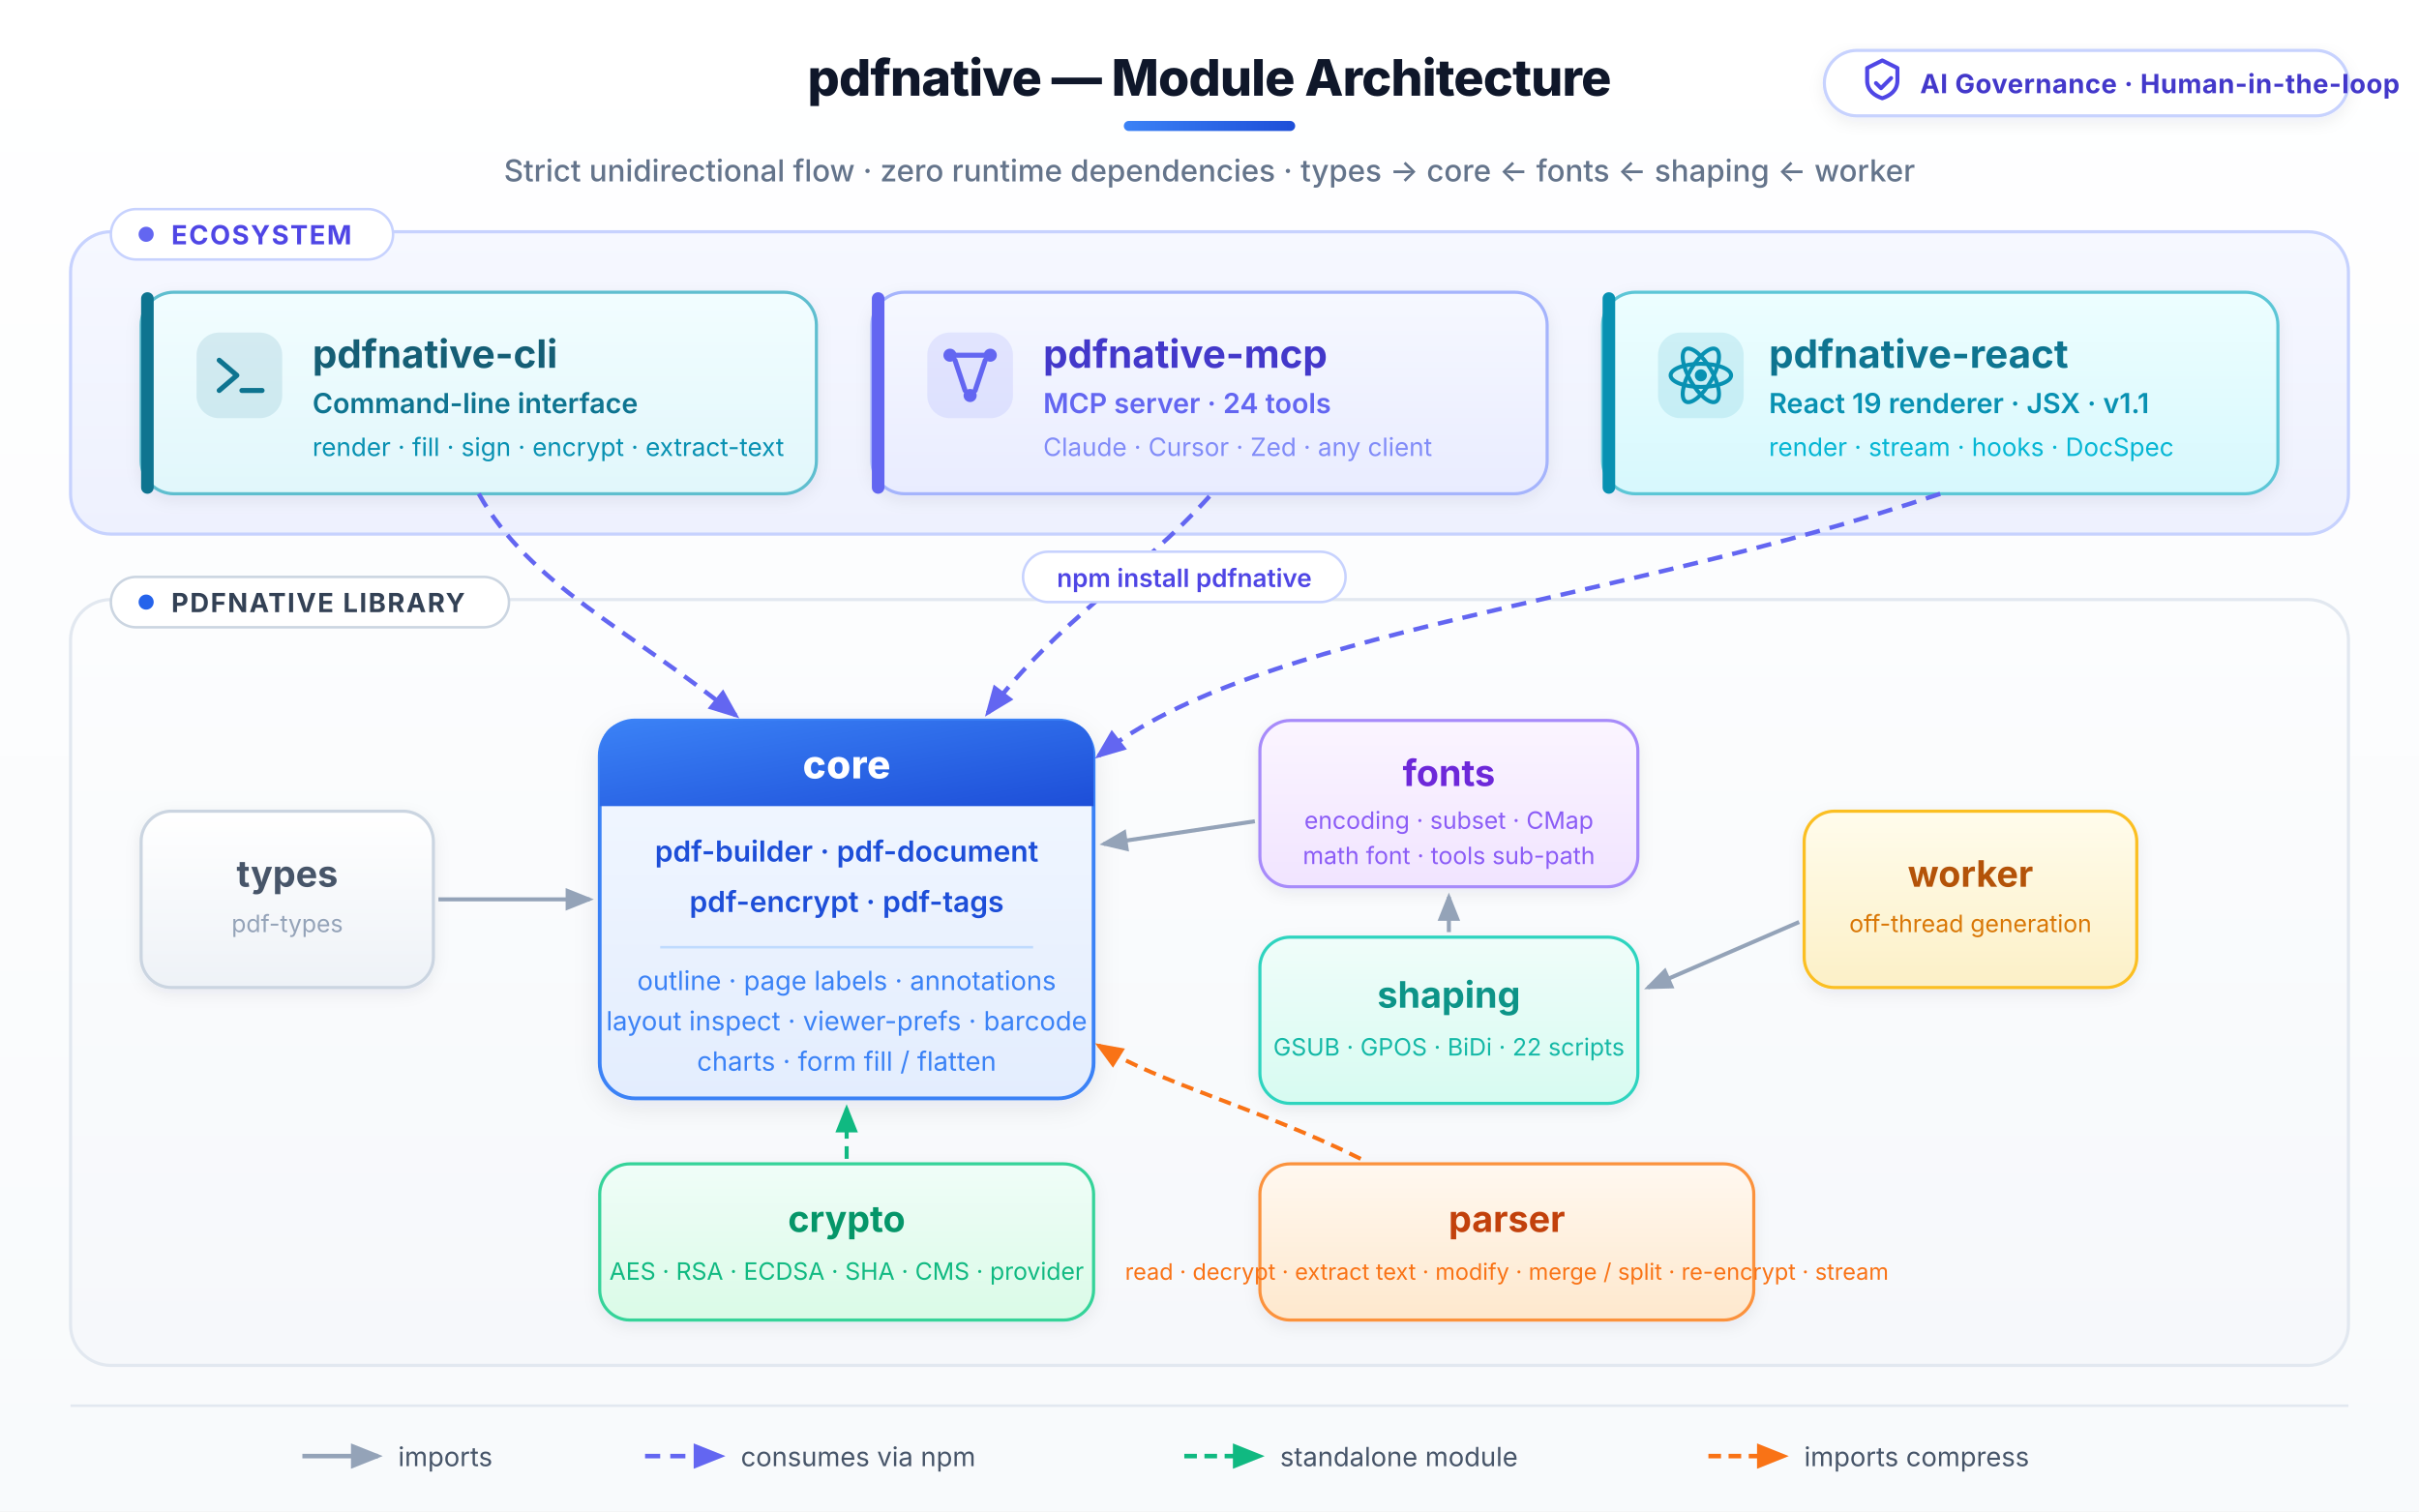
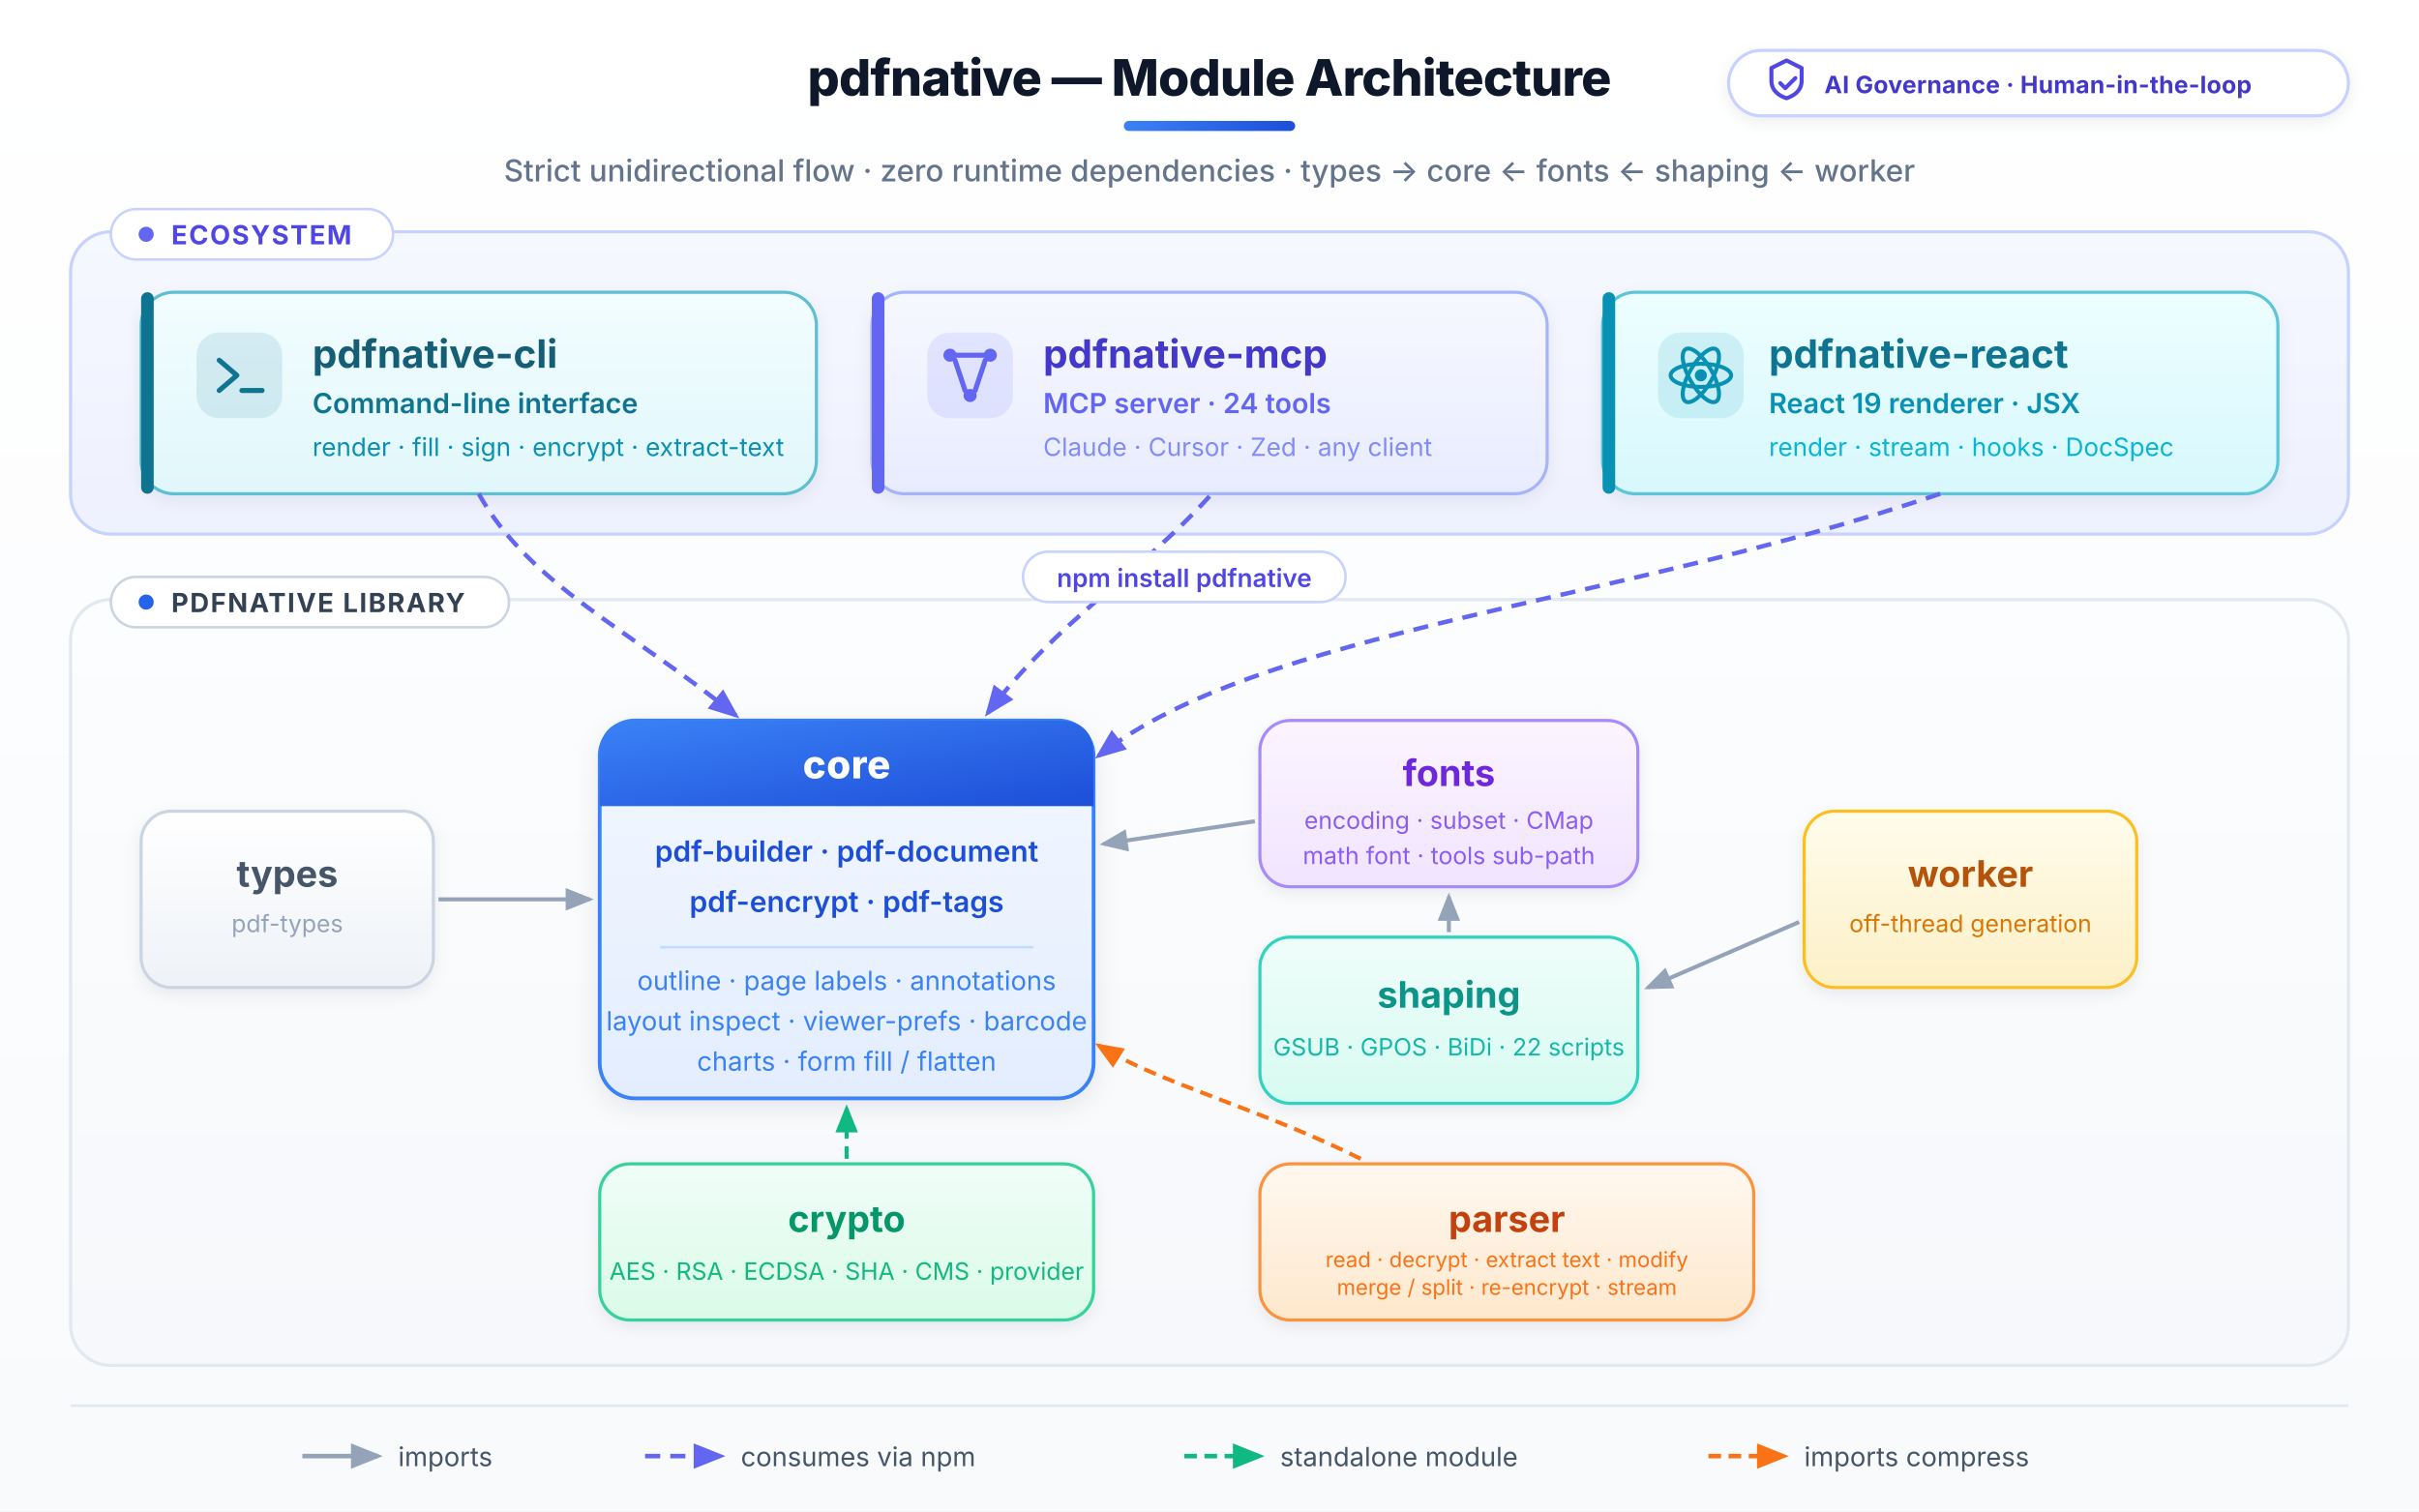
<svg xmlns="http://www.w3.org/2000/svg" viewBox="0 0 960 600" role="img" aria-labelledby="arch-title arch-desc" font-family="Inter,-apple-system,BlinkMacSystemFont,'Segoe UI',Roboto,'Helvetica Neue',Arial,sans-serif">
  <defs>
    <marker id="ah-import" viewBox="0 0 10 8" refX="8.5" refY="4" markerWidth="7" markerHeight="6" orient="auto-start-reverse">
      <path d="M0 0 L10 4 L0 8 Z" fill="#94A3B8" />
    </marker>
    <marker id="ah-npm" viewBox="0 0 10 8" refX="8.5" refY="4" markerWidth="7" markerHeight="6" orient="auto-start-reverse">
      <path d="M0 0 L10 4 L0 8 Z" fill="#6366F1" />
    </marker>
    <marker id="ah-standalone" viewBox="0 0 10 8" refX="8.5" refY="4" markerWidth="7" markerHeight="6" orient="auto-start-reverse">
      <path d="M0 0 L10 4 L0 8 Z" fill="#10B981" />
    </marker>
    <marker id="ah-compress" viewBox="0 0 10 8" refX="8.5" refY="4" markerWidth="7" markerHeight="6" orient="auto-start-reverse">
      <path d="M0 0 L10 4 L0 8 Z" fill="#F97316" />
    </marker>
    <linearGradient id="g-canvas" x1="0" y1="0" x2="0" y2="1">
      <stop offset="0%" stop-color="#FFFFFF" />
      <stop offset="100%" stop-color="#F8FAFC" />
    </linearGradient>
    <linearGradient id="g-eco" x1="0" y1="0" x2="0" y2="1">
      <stop offset="0%" stop-color="#F6F8FF" />
      <stop offset="100%" stop-color="#EEF1FE" />
    </linearGradient>
    <linearGradient id="g-lib" x1="0" y1="0" x2="0" y2="1">
      <stop offset="0%" stop-color="#FCFDFE" />
      <stop offset="100%" stop-color="#F6F8FB" />
    </linearGradient>
    <linearGradient id="g-cli" x1="0" y1="0" x2="0" y2="1">
      <stop offset="0%" stop-color="#F2FDFF" />
      <stop offset="100%" stop-color="#E1F7FB" />
    </linearGradient>
    <linearGradient id="g-mcp" x1="0" y1="0" x2="0" y2="1">
      <stop offset="0%" stop-color="#F6F8FF" />
      <stop offset="100%" stop-color="#E9ECFF" />
    </linearGradient>
    <linearGradient id="g-react" x1="0" y1="0" x2="0" y2="1">
      <stop offset="0%" stop-color="#EDFEFF" />
      <stop offset="100%" stop-color="#D7F8FD" />
    </linearGradient>
    <linearGradient id="g-core" x1="0" y1="0" x2="0" y2="1">
      <stop offset="0%" stop-color="#F3F8FF" />
      <stop offset="100%" stop-color="#E3EDFE" />
    </linearGradient>
    <linearGradient id="g-core-head" x1="0" y1="0" x2="1" y2="1">
      <stop offset="0%" stop-color="#3B82F6" />
      <stop offset="100%" stop-color="#1D4ED8" />
    </linearGradient>
    <linearGradient id="g-types" x1="0" y1="0" x2="0" y2="1">
      <stop offset="0%" stop-color="#FFFFFF" />
      <stop offset="100%" stop-color="#EEF2F7" />
    </linearGradient>
    <linearGradient id="g-fonts" x1="0" y1="0" x2="0" y2="1">
      <stop offset="0%" stop-color="#FBF5FF" />
      <stop offset="100%" stop-color="#F1E4FF" />
    </linearGradient>
    <linearGradient id="g-shaping" x1="0" y1="0" x2="0" y2="1">
      <stop offset="0%" stop-color="#F0FDFA" />
      <stop offset="100%" stop-color="#D7FBF1" />
    </linearGradient>
    <linearGradient id="g-worker" x1="0" y1="0" x2="0" y2="1">
      <stop offset="0%" stop-color="#FFFCEC" />
      <stop offset="100%" stop-color="#FCF0C7" />
    </linearGradient>
    <linearGradient id="g-crypto" x1="0" y1="0" x2="0" y2="1">
      <stop offset="0%" stop-color="#F0FDF8" />
      <stop offset="100%" stop-color="#DAFBE7" />
    </linearGradient>
    <linearGradient id="g-parser" x1="0" y1="0" x2="0" y2="1">
      <stop offset="0%" stop-color="#FFF8F0" />
      <stop offset="100%" stop-color="#FEE8CD" />
    </linearGradient>
    <linearGradient id="g-accent" x1="0" y1="0" x2="1" y2="0">
      <stop offset="0%" stop-color="#3B82F6" />
      <stop offset="100%" stop-color="#1D4ED8" />
    </linearGradient>
    <filter id="soft" x="-20%" y="-20%" width="140%" height="150%">
      <feDropShadow dx="0" dy="3" stdDeviation="5" flood-color="#1E293B" flood-opacity="0.08" />
    </filter>
    <filter id="soft-sm" x="-20%" y="-20%" width="140%" height="150%">
      <feDropShadow dx="0" dy="2" stdDeviation="3" flood-color="#1E293B" flood-opacity="0.07" />
    </filter>
  </defs>
  <rect x="0" y="0" width="960" height="600" fill="url(#g-canvas)" />
  <text x="480" y="38" text-anchor="middle" font-size="20" font-weight="800" fill="#0F172A" letter-spacing="-0.3">pdfnative — Module Architecture</text>
  <rect x="446" y="48" width="68" height="4" rx="2" fill="url(#g-accent)" />
  <text x="480" y="72" text-anchor="middle" font-size="12" font-weight="500" fill="#64748B">Strict unidirectional flow · zero runtime dependencies · types → core ← fonts ← shaping ← worker</text>
  <g filter="url(#soft-sm)">
-     <rect x="724" y="20" width="208" height="26" rx="13" fill="#FFFFFF" stroke="#C7D2FE" stroke-width="1.25" />
-   </g>
-   <path d="M741 27 l6 -3 l6 3 v5 c0 4 -3 6 -6 7 c-3 -1 -6 -3 -6 -7 Z" fill="none" stroke="#4F46E5" stroke-width="1.6" stroke-linejoin="round" />
-   <path d="M744.5 33 l2 2 l4 -4" fill="none" stroke="#4F46E5" stroke-width="1.6" stroke-linecap="round" stroke-linejoin="round" />
-   <text x="762" y="37" font-size="10.5" font-weight="700" fill="#4338CA" letter-spacing="0.2">AI Governance · Human-in-the-loop</text>
+     <rect x="686" y="20" width="246" height="26" rx="13" fill="#FFFFFF" stroke="#C7D2FE" stroke-width="1.25" />
+   </g>
+   <path d="M703 27 l6 -3 l6 3 v5 c0 4 -3 6 -6 7 c-3 -1 -6 -3 -6 -7 Z" fill="none" stroke="#4F46E5" stroke-width="1.6" stroke-linejoin="round" />
+   <path d="M706.5 33 l2 2 l4 -4" fill="none" stroke="#4F46E5" stroke-width="1.6" stroke-linecap="round" stroke-linejoin="round" />
+   <text x="724" y="37" font-size="9.5" font-weight="700" fill="#4338CA" letter-spacing="0.1">AI Governance · Human-in-the-loop</text>
  <rect x="28" y="92" width="904" height="120" rx="16" fill="url(#g-eco)" stroke="#C7D2FE" stroke-width="1.25" />
  <rect x="44" y="83" width="112" height="20" rx="10" fill="#FFFFFF" stroke="#C7D2FE" stroke-width="1" />
  <circle cx="58" cy="93" r="3" fill="#6366F1" />
  <text x="68" y="97" font-size="10.5" font-weight="700" fill="#4F46E5" letter-spacing="0.6">ECOSYSTEM</text>
  <g filter="url(#soft-sm)">
    <rect x="56" y="116" width="268" height="80" rx="13" fill="url(#g-cli)" stroke="#5EBECF" stroke-width="1.25" />
  </g>
  <rect x="56" y="116" width="5" height="80" rx="2.5" fill="#0E7490" />
  <rect x="78" y="132" width="34" height="34" rx="9" fill="#0E7490" fill-opacity="0.12" />
  <path d="M87 143 l7 6 l-7 6 M96 155 h8" fill="none" stroke="#0E7490" stroke-width="2" stroke-linecap="round" stroke-linejoin="round" />
  <text x="124" y="146" font-size="15.5" font-weight="700" fill="#155E75">pdfnative-cli</text>
  <text x="124" y="164" font-size="11" font-weight="600" fill="#0E7490">Command-line interface</text>
  <text x="124" y="181" font-size="10" fill="#0891B2">render · fill · sign · encrypt · extract-text</text>
  <g filter="url(#soft-sm)">
    <rect x="346" y="116" width="268" height="80" rx="13" fill="url(#g-mcp)" stroke="#A5B4FC" stroke-width="1.25" />
  </g>
  <rect x="346" y="116" width="5" height="80" rx="2.5" fill="#6366F1" />
  <rect x="368" y="132" width="34" height="34" rx="9" fill="#6366F1" fill-opacity="0.12" />
  <g fill="none" stroke="#6366F1" stroke-width="2" stroke-linecap="round">
    <circle cx="377" cy="141" r="2.6" fill="#6366F1" stroke="none" />
    <circle cx="393" cy="141" r="2.6" fill="#6366F1" stroke="none" />
    <circle cx="385" cy="157" r="2.6" fill="#6366F1" stroke="none" />
    <path d="M379 143 l4 12 M391 143 l-4 12 M379 141 h12" />
  </g>
  <text x="414" y="146" font-size="15.5" font-weight="700" fill="#4338CA">pdfnative-mcp</text>
  <text x="414" y="164" font-size="11" font-weight="600" fill="#6366F1">MCP server · 24 tools</text>
  <text x="414" y="181" font-size="10" fill="#818CF8">Claude · Cursor · Zed · any client</text>
  <g filter="url(#soft-sm)">
    <rect x="636" y="116" width="268" height="80" rx="13" fill="url(#g-react)" stroke="#5CC6D6" stroke-width="1.25" />
  </g>
  <rect x="636" y="116" width="5" height="80" rx="2.5" fill="#0891B2" />
  <rect x="658" y="132" width="34" height="34" rx="9" fill="#0891B2" fill-opacity="0.12" />
  <g fill="none" stroke="#0891B2" stroke-width="1.6">
    <circle cx="675" cy="149" r="2.4" fill="#0891B2" stroke="none" />
    <ellipse cx="675" cy="149" rx="12" ry="4.6" />
    <ellipse cx="675" cy="149" rx="12" ry="4.6" transform="rotate(60 675 149)" />
    <ellipse cx="675" cy="149" rx="12" ry="4.6" transform="rotate(120 675 149)" />
  </g>
  <text x="702" y="146" font-size="15.5" font-weight="700" fill="#0E7490">pdfnative-react</text>
-   <text x="702" y="164" font-size="11" font-weight="600" fill="#0891B2">React 19 renderer · JSX · v1.1</text>
+   <text x="702" y="164" font-size="11" font-weight="600" fill="#0891B2">React 19 renderer · JSX</text>
  <text x="702" y="181" font-size="10" fill="#06B6D4">render · stream · hooks · DocSpec</text>
  <rect x="28" y="238" width="904" height="304" rx="16" fill="url(#g-lib)" stroke="#E2E8F0" stroke-width="1.25" />
  <rect x="44" y="229" width="158" height="20" rx="10" fill="#FFFFFF" stroke="#CBD5E1" stroke-width="1" />
  <circle cx="58" cy="239" r="3" fill="#2563EB" />
  <text x="68" y="243" font-size="10.5" font-weight="700" fill="#334155" letter-spacing="0.6">PDFNATIVE LIBRARY</text>
  <g filter="url(#soft-sm)">
    <rect x="56" y="322" width="116" height="70" rx="12" fill="url(#g-types)" stroke="#CBD5E1" stroke-width="1.25" />
  </g>
  <text x="114" y="352" text-anchor="middle" font-size="14.5" font-weight="700" fill="#475569">types</text>
  <text x="114" y="370" text-anchor="middle" font-size="9.5" fill="#94A3B8">pdf-types</text>
  <g filter="url(#soft)">
    <rect x="238" y="286" width="196" height="150" rx="14" fill="url(#g-core)" stroke="#3B82F6" stroke-width="1.5" />
  </g>
  <path d="M238 320 L238 300 Q238 286 252 286 L420 286 Q434 286 434 300 L434 320 Z" fill="url(#g-core-head)" />
  <text x="336" y="309" text-anchor="middle" font-size="15.5" font-weight="800" fill="#FFFFFF" letter-spacing="0.2">core</text>
  <text x="336" y="342" text-anchor="middle" font-size="11.5" font-weight="600" fill="#1D4ED8">pdf-builder · pdf-document</text>
  <text x="336" y="362" text-anchor="middle" font-size="11.5" font-weight="600" fill="#1D4ED8">pdf-encrypt · pdf-tags</text>
  <line x1="262" y1="376" x2="410" y2="376" stroke="#BFDBFE" stroke-width="1" />
  <text x="336" y="393" text-anchor="middle" font-size="10.5" fill="#3B82F6">outline · page labels · annotations</text>
  <text x="336" y="409" text-anchor="middle" font-size="10.5" fill="#3B82F6">layout inspect · viewer-prefs · barcode</text>
  <text x="336" y="425" text-anchor="middle" font-size="10.5" fill="#3B82F6">charts · form fill / flatten</text>
  <g filter="url(#soft-sm)">
    <rect x="500" y="286" width="150" height="66" rx="12" fill="url(#g-fonts)" stroke="#A78BFA" stroke-width="1.25" />
  </g>
  <text x="575" y="312" text-anchor="middle" font-size="14.5" font-weight="700" fill="#6D28D9">fonts</text>
  <text x="575" y="329" text-anchor="middle" font-size="9.5" fill="#8B5CF6">encoding · subset · CMap</text>
  <text x="575" y="343" text-anchor="middle" font-size="9.5" fill="#8B5CF6">math font · tools sub-path</text>
  <g filter="url(#soft-sm)">
    <rect x="500" y="372" width="150" height="66" rx="12" fill="url(#g-shaping)" stroke="#2DD4BF" stroke-width="1.25" />
  </g>
  <text x="575" y="400" text-anchor="middle" font-size="14.5" font-weight="700" fill="#0D9488">shaping</text>
  <text x="575" y="419" text-anchor="middle" font-size="9.5" fill="#14B8A6">GSUB · GPOS · BiDi · 22 scripts</text>
  <g filter="url(#soft-sm)">
    <rect x="716" y="322" width="132" height="70" rx="12" fill="url(#g-worker)" stroke="#FBBF24" stroke-width="1.25" />
  </g>
  <text x="782" y="352" text-anchor="middle" font-size="14.5" font-weight="700" fill="#B45309">worker</text>
  <text x="782" y="370" text-anchor="middle" font-size="9.5" fill="#D97706">off-thread generation</text>
  <g filter="url(#soft-sm)">
    <rect x="238" y="462" width="196" height="62" rx="12" fill="url(#g-crypto)" stroke="#34D399" stroke-width="1.25" />
  </g>
  <text x="336" y="489" text-anchor="middle" font-size="14.5" font-weight="700" fill="#059669">crypto</text>
  <text x="336" y="508" text-anchor="middle" font-size="9.5" fill="#10B981">AES · RSA · ECDSA · SHA · CMS · provider</text>
  <g filter="url(#soft-sm)">
    <rect x="500" y="462" width="196" height="62" rx="12" fill="url(#g-parser)" stroke="#FB923C" stroke-width="1.25" />
  </g>
  <text x="598" y="489" text-anchor="middle" font-size="14.5" font-weight="700" fill="#C2410C">parser</text>
-   <text x="598" y="508" text-anchor="middle" font-size="9" fill="#F97316">read · decrypt · extract text · modify · merge / split · re-encrypt · stream</text>
+   <text x="598" y="503" text-anchor="middle" font-size="8.5" fill="#F97316">read · decrypt · extract text · modify</text>
+   <text x="598" y="514" text-anchor="middle" font-size="8.5" fill="#F97316">merge / split · re-encrypt · stream</text>
  <path d="M190 196 C 210 232, 250 250, 292 284" fill="none" stroke="#6366F1" stroke-width="1.75" stroke-dasharray="6,4" marker-end="url(#ah-npm)" />
  <path d="M480 197 C 452 228, 420 246, 392 283" fill="none" stroke="#6366F1" stroke-width="1.75" stroke-dasharray="6,4" marker-end="url(#ah-npm)" />
  <path d="M770 196 C 640 240, 500 250, 436 300" fill="none" stroke="#6366F1" stroke-width="1.75" stroke-dasharray="6,4" marker-end="url(#ah-npm)" />
  <g transform="translate(470 232)">
    <rect x="-64" y="-13" width="128" height="20" rx="10" fill="#FFFFFF" stroke="#C7D2FE" stroke-width="1" />
    <text x="0" y="1" text-anchor="middle" font-size="10" font-weight="600" fill="#4F46E5">npm install pdfnative</text>
  </g>
  <line x1="174" y1="357" x2="234" y2="357" stroke="#94A3B8" stroke-width="1.6" marker-end="url(#ah-import)" />
  <line x1="498" y1="326" x2="438" y2="335" stroke="#94A3B8" stroke-width="1.6" marker-end="url(#ah-import)" />
  <line x1="575" y1="370" x2="575" y2="356" stroke="#94A3B8" stroke-width="1.6" marker-end="url(#ah-import)" />
  <line x1="714" y1="366" x2="654" y2="392" stroke="#94A3B8" stroke-width="1.6" marker-end="url(#ah-import)" />
  <line x1="336" y1="460" x2="336" y2="440" stroke="#10B981" stroke-width="1.6" stroke-dasharray="5,3" marker-end="url(#ah-standalone)" />
  <path d="M540 460 C 500 440, 460 430, 436 415" fill="none" stroke="#F97316" stroke-width="1.6" stroke-dasharray="5,3" marker-end="url(#ah-compress)" />
  <line x1="28" y1="558" x2="932" y2="558" stroke="#E2E8F0" stroke-width="1" />
  <g font-size="10.5" fill="#475569">
    <line x1="120" y1="578" x2="150" y2="578" stroke="#94A3B8" stroke-width="1.8" marker-end="url(#ah-import)" />
    <text x="158" y="582">imports</text>
    <line x1="256" y1="578" x2="286" y2="578" stroke="#6366F1" stroke-width="1.8" stroke-dasharray="6,4" marker-end="url(#ah-npm)" />
    <text x="294" y="582">consumes via npm</text>
    <line x1="470" y1="578" x2="500" y2="578" stroke="#10B981" stroke-width="1.8" stroke-dasharray="5,3" marker-end="url(#ah-standalone)" />
    <text x="508" y="582">standalone module</text>
    <line x1="678" y1="578" x2="708" y2="578" stroke="#F97316" stroke-width="1.8" stroke-dasharray="5,3" marker-end="url(#ah-compress)" />
    <text x="716" y="582">imports compress</text>
  </g>
</svg>
